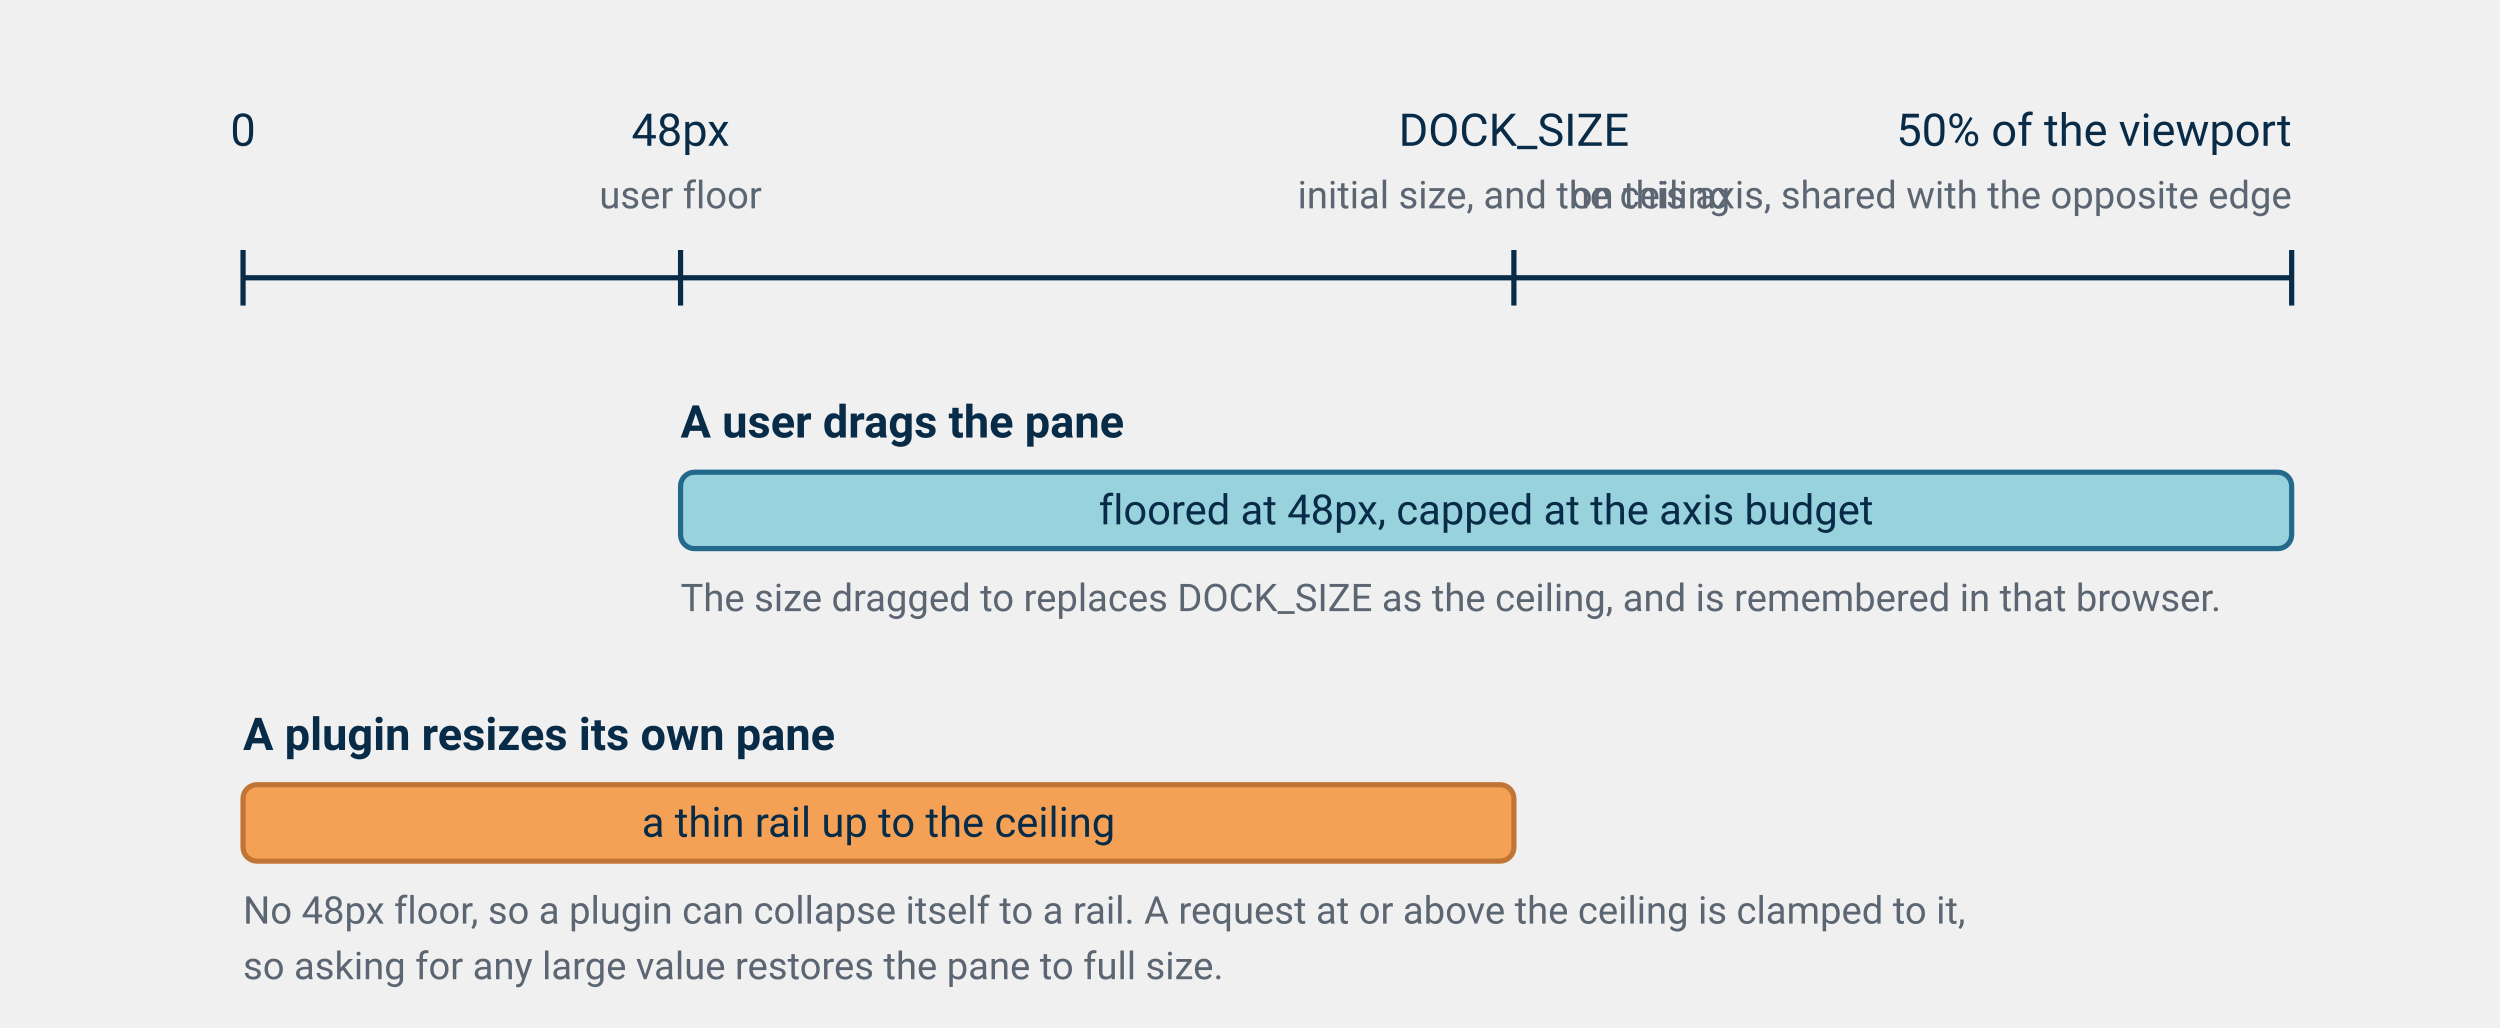
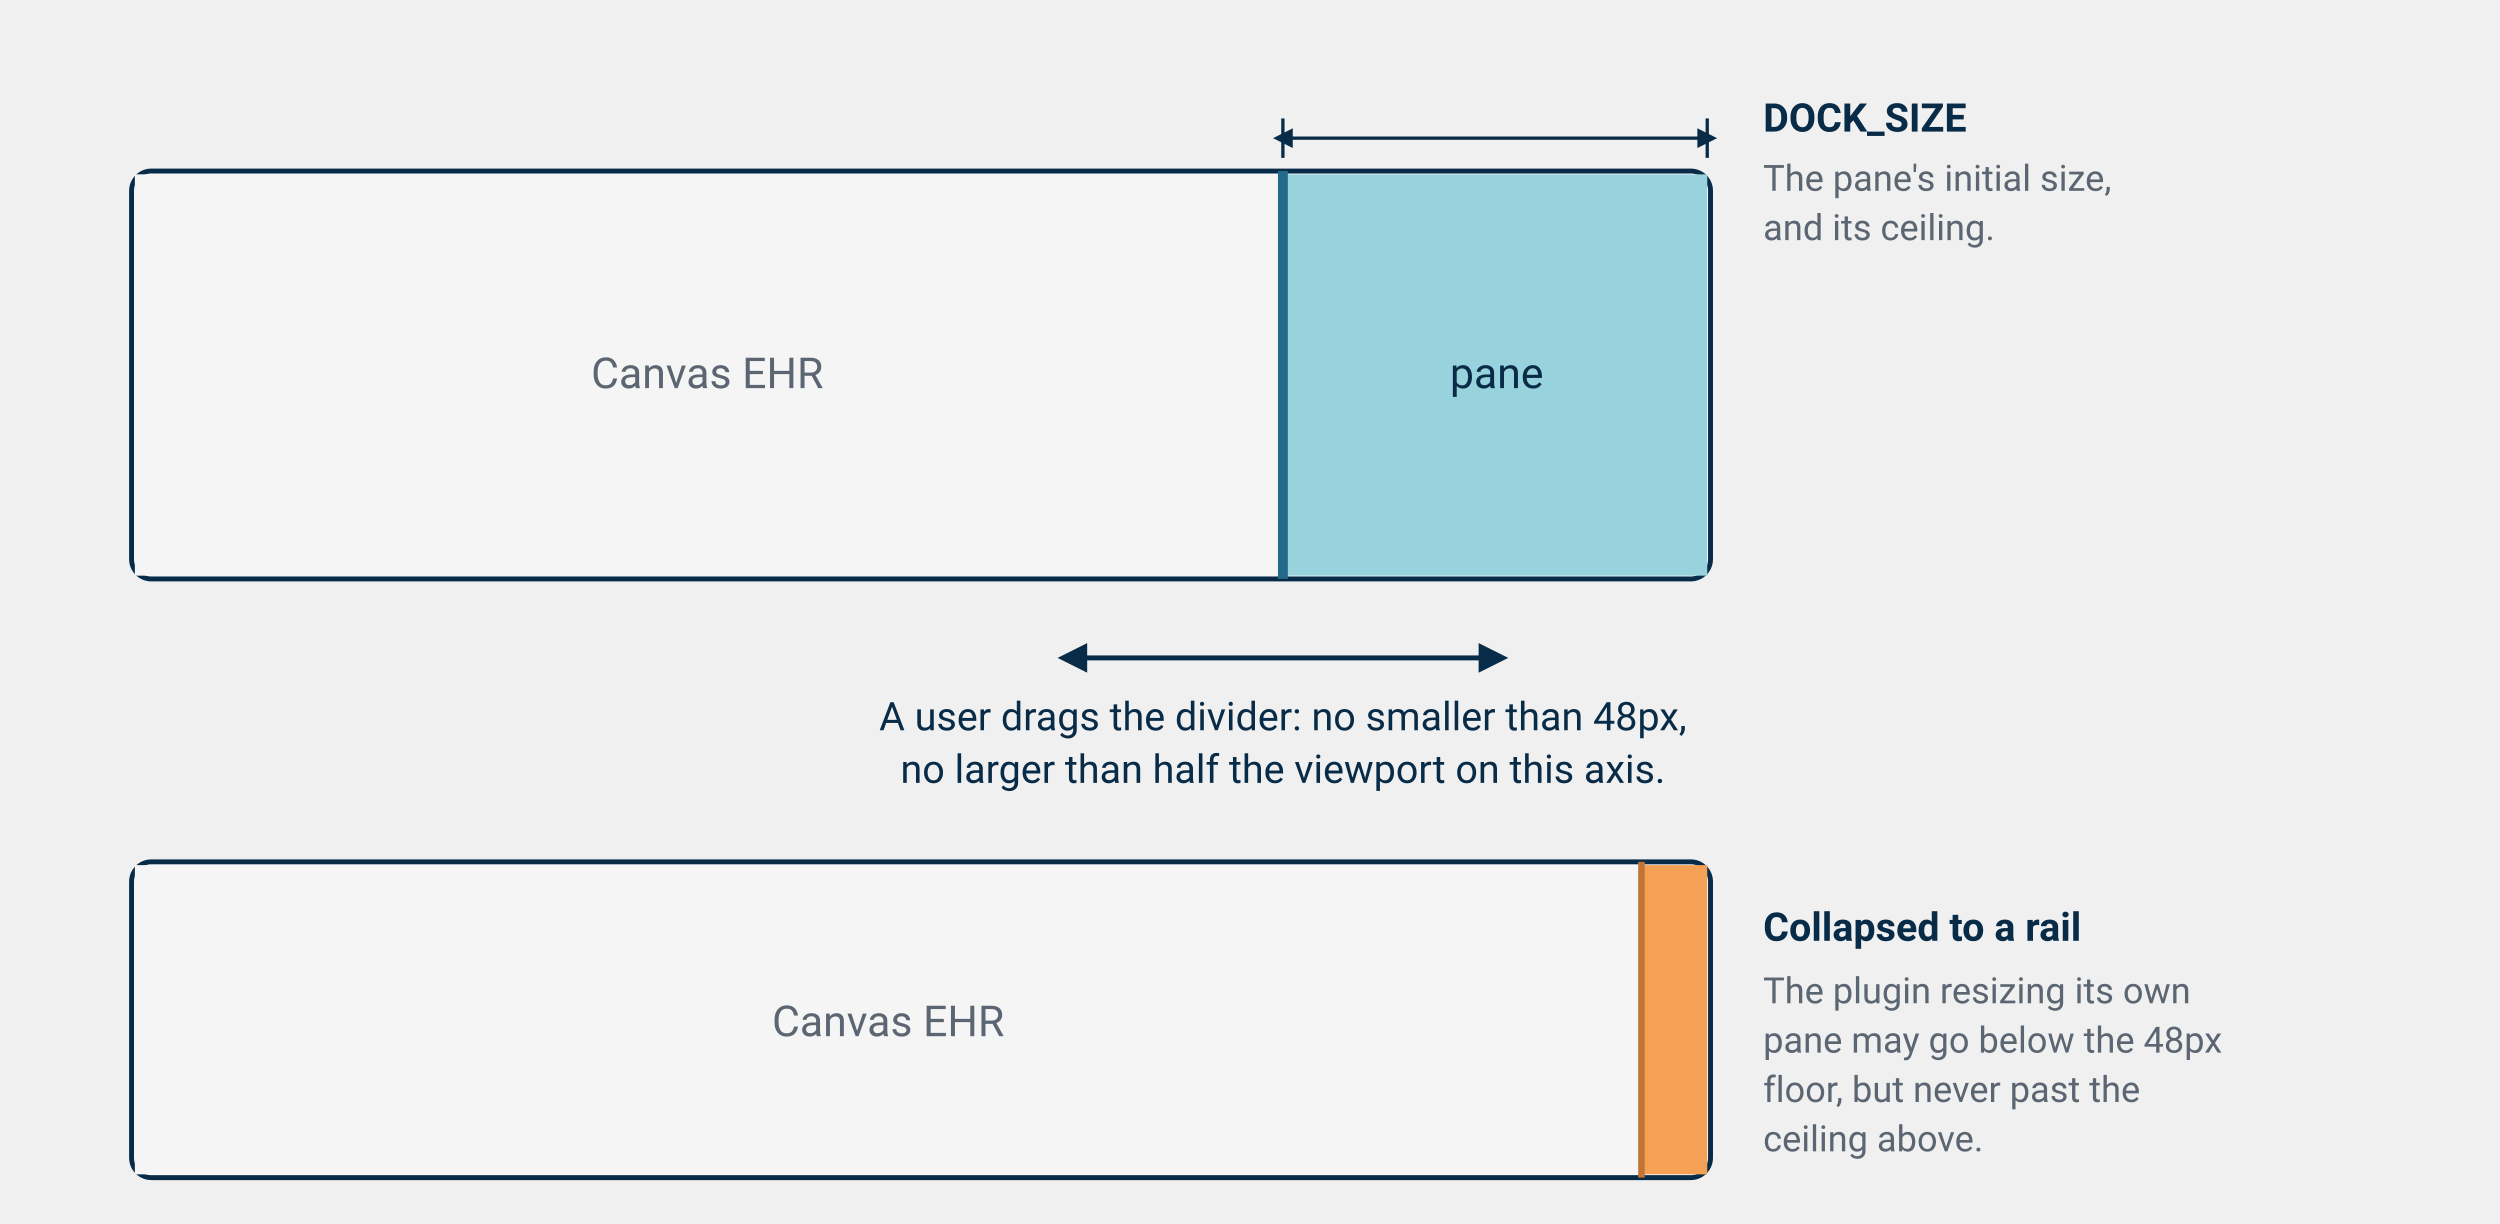
- <svg xmlns="http://www.w3.org/2000/svg" viewBox="0 0 720 296" width="720" height="296" role="img" aria-labelledby="dps-title dps-desc" font-family="-apple-system, BlinkMacSystemFont, 'Segoe UI', Roboto, 'Helvetica Neue', sans-serif">
-   <g fill="#082b48" font-size="13">
-     <text x="70" y="42" text-anchor="middle">0</text>
-     <text x="196" y="42" text-anchor="middle">48px</text>
-     <text x="436" y="42" text-anchor="middle">DOCK_SIZE</text>
-     <text x="660" y="42" text-anchor="end">50% of the viewport</text>
+ <svg xmlns="http://www.w3.org/2000/svg" viewBox="0 0 760 372" width="760" height="372" role="img" aria-labelledby="dps-title dps-desc" font-family="-apple-system, BlinkMacSystemFont, 'Segoe UI', Roboto, 'Helvetica Neue', sans-serif">
+   <defs>
+     <marker id="dps-arrow" markerWidth="8" markerHeight="8" refX="3" refY="4" orient="auto-start-reverse">
+       <path d="M0,1 L6,4 L0,7 z" fill="#082b48" />
+     </marker>
+   </defs>
+   <line x1="390" y1="42" x2="519" y2="42" stroke="#082b48" stroke-width="1" marker-start="url(#dps-arrow)" marker-end="url(#dps-arrow)" />
+   <line x1="390" y1="36" x2="390" y2="48" stroke="#082b48" stroke-width="1" />
+   <line x1="519" y1="36" x2="519" y2="48" stroke="#082b48" stroke-width="1" />
+   <rect x="40" y="52" width="480" height="124" rx="6" fill="#ffffff" stroke="#082b48" stroke-width="1.5" />
+   <rect x="41" y="53" width="349" height="122" fill="#f5f5f5" />
+   <rect x="390" y="53" width="129" height="122" fill="#98d2dc" />
+   <line x1="390" y1="52" x2="390" y2="176" stroke="#22698c" stroke-width="3" />
+   <text x="215" y="118" fill="#5b6672" font-size="13" text-anchor="middle">Canvas EHR</text>
+   <text x="455" y="118" fill="#082b48" font-size="13" text-anchor="middle">pane</text>
+   <g font-size="12">
+     <text x="536" y="40" fill="#082b48" font-weight="600">DOCK_SIZE</text>
+     <text x="536" y="58" fill="#5b6672" font-size="11">The pane's initial size,</text>
+     <text x="536" y="73" fill="#5b6672" font-size="11">and its ceiling.</text>
  </g>
-   <g fill="#5b6672" font-size="11">
-     <text x="196" y="60" text-anchor="middle">user floor</text>
-     <text x="436" y="60" text-anchor="middle">initial size, and the ceiling</text>
-     <text x="660" y="60" text-anchor="end">on this axis, shared with the opposite edge</text>
+   <line x1="326" y1="200" x2="454" y2="200" stroke="#082b48" stroke-width="1.5" marker-start="url(#dps-arrow)" marker-end="url(#dps-arrow)" />
+   <text x="390" y="222" fill="#082b48" font-size="12" text-anchor="middle">A user drags the divider: no smaller than 48px,</text>
+   <text x="390" y="238" fill="#082b48" font-size="12" text-anchor="middle">no larger than half the viewport on this axis.</text>
+   <rect x="40" y="262" width="480" height="96" rx="6" fill="#ffffff" stroke="#082b48" stroke-width="1.5" />
+   <rect x="41" y="263" width="458" height="94" fill="#f5f5f5" />
+   <rect x="499" y="263" width="20" height="94" fill="#f4a155" />
+   <line x1="499" y1="262" x2="499" y2="358" stroke="#c07536" stroke-width="2" />
+   <text x="270" y="315" fill="#5b6672" font-size="13" text-anchor="middle">Canvas EHR</text>
+   <g font-size="11" fill="#5b6672">
+     <text x="536" y="286" fill="#082b48" font-size="12" font-weight="600">Collapsed to a rail</text>
+     <text x="536" y="305">The plugin resizing its own</text>
+     <text x="536" y="320">pane may go below the 48px</text>
+     <text x="536" y="335">floor, but never past the</text>
+     <text x="536" y="350">ceiling above.</text>
  </g>
-   <line x1="70" y1="80" x2="660" y2="80" stroke="#082b48" stroke-width="1.5" />
-   <g stroke="#082b48" stroke-width="1.5">
-     <line x1="70" y1="72" x2="70" y2="88" />
-     <line x1="196" y1="72" x2="196" y2="88" />
-     <line x1="436" y1="72" x2="436" y2="88" />
-     <line x1="660" y1="72" x2="660" y2="88" />
-   </g>
-   <text x="196" y="126" fill="#082b48" font-size="13" font-weight="600">A user drags the pane</text>
-   <rect x="196" y="136" width="464" height="22" rx="4" fill="#98d2dc" stroke="#22698c" stroke-width="1.5" />
-   <text x="428" y="151" fill="#082b48" font-size="12" text-anchor="middle">floored at 48px, capped at the axis budget</text>
-   <text x="196" y="176" fill="#5b6672" font-size="11">The size dragged to replaces DOCK_SIZE as the ceiling, and is remembered in that browser.</text>
-   <text x="70" y="216" fill="#082b48" font-size="13" font-weight="600">A plugin resizes its own pane</text>
-   <rect x="70" y="226" width="366" height="22" rx="4" fill="#f4a155" stroke="#c07536" stroke-width="1.5" />
-   <text x="253" y="241" fill="#082b48" font-size="12" text-anchor="middle">a thin rail up to the ceiling</text>
-   <text x="70" y="266" fill="#5b6672" font-size="11">No 48px floor, so a plugin can collapse itself to a rail. A request at or above the ceiling is clamped to it,</text>
-   <text x="70" y="282" fill="#5b6672" font-size="11">so asking for any large value restores the pane to full size.</text>
</svg>
